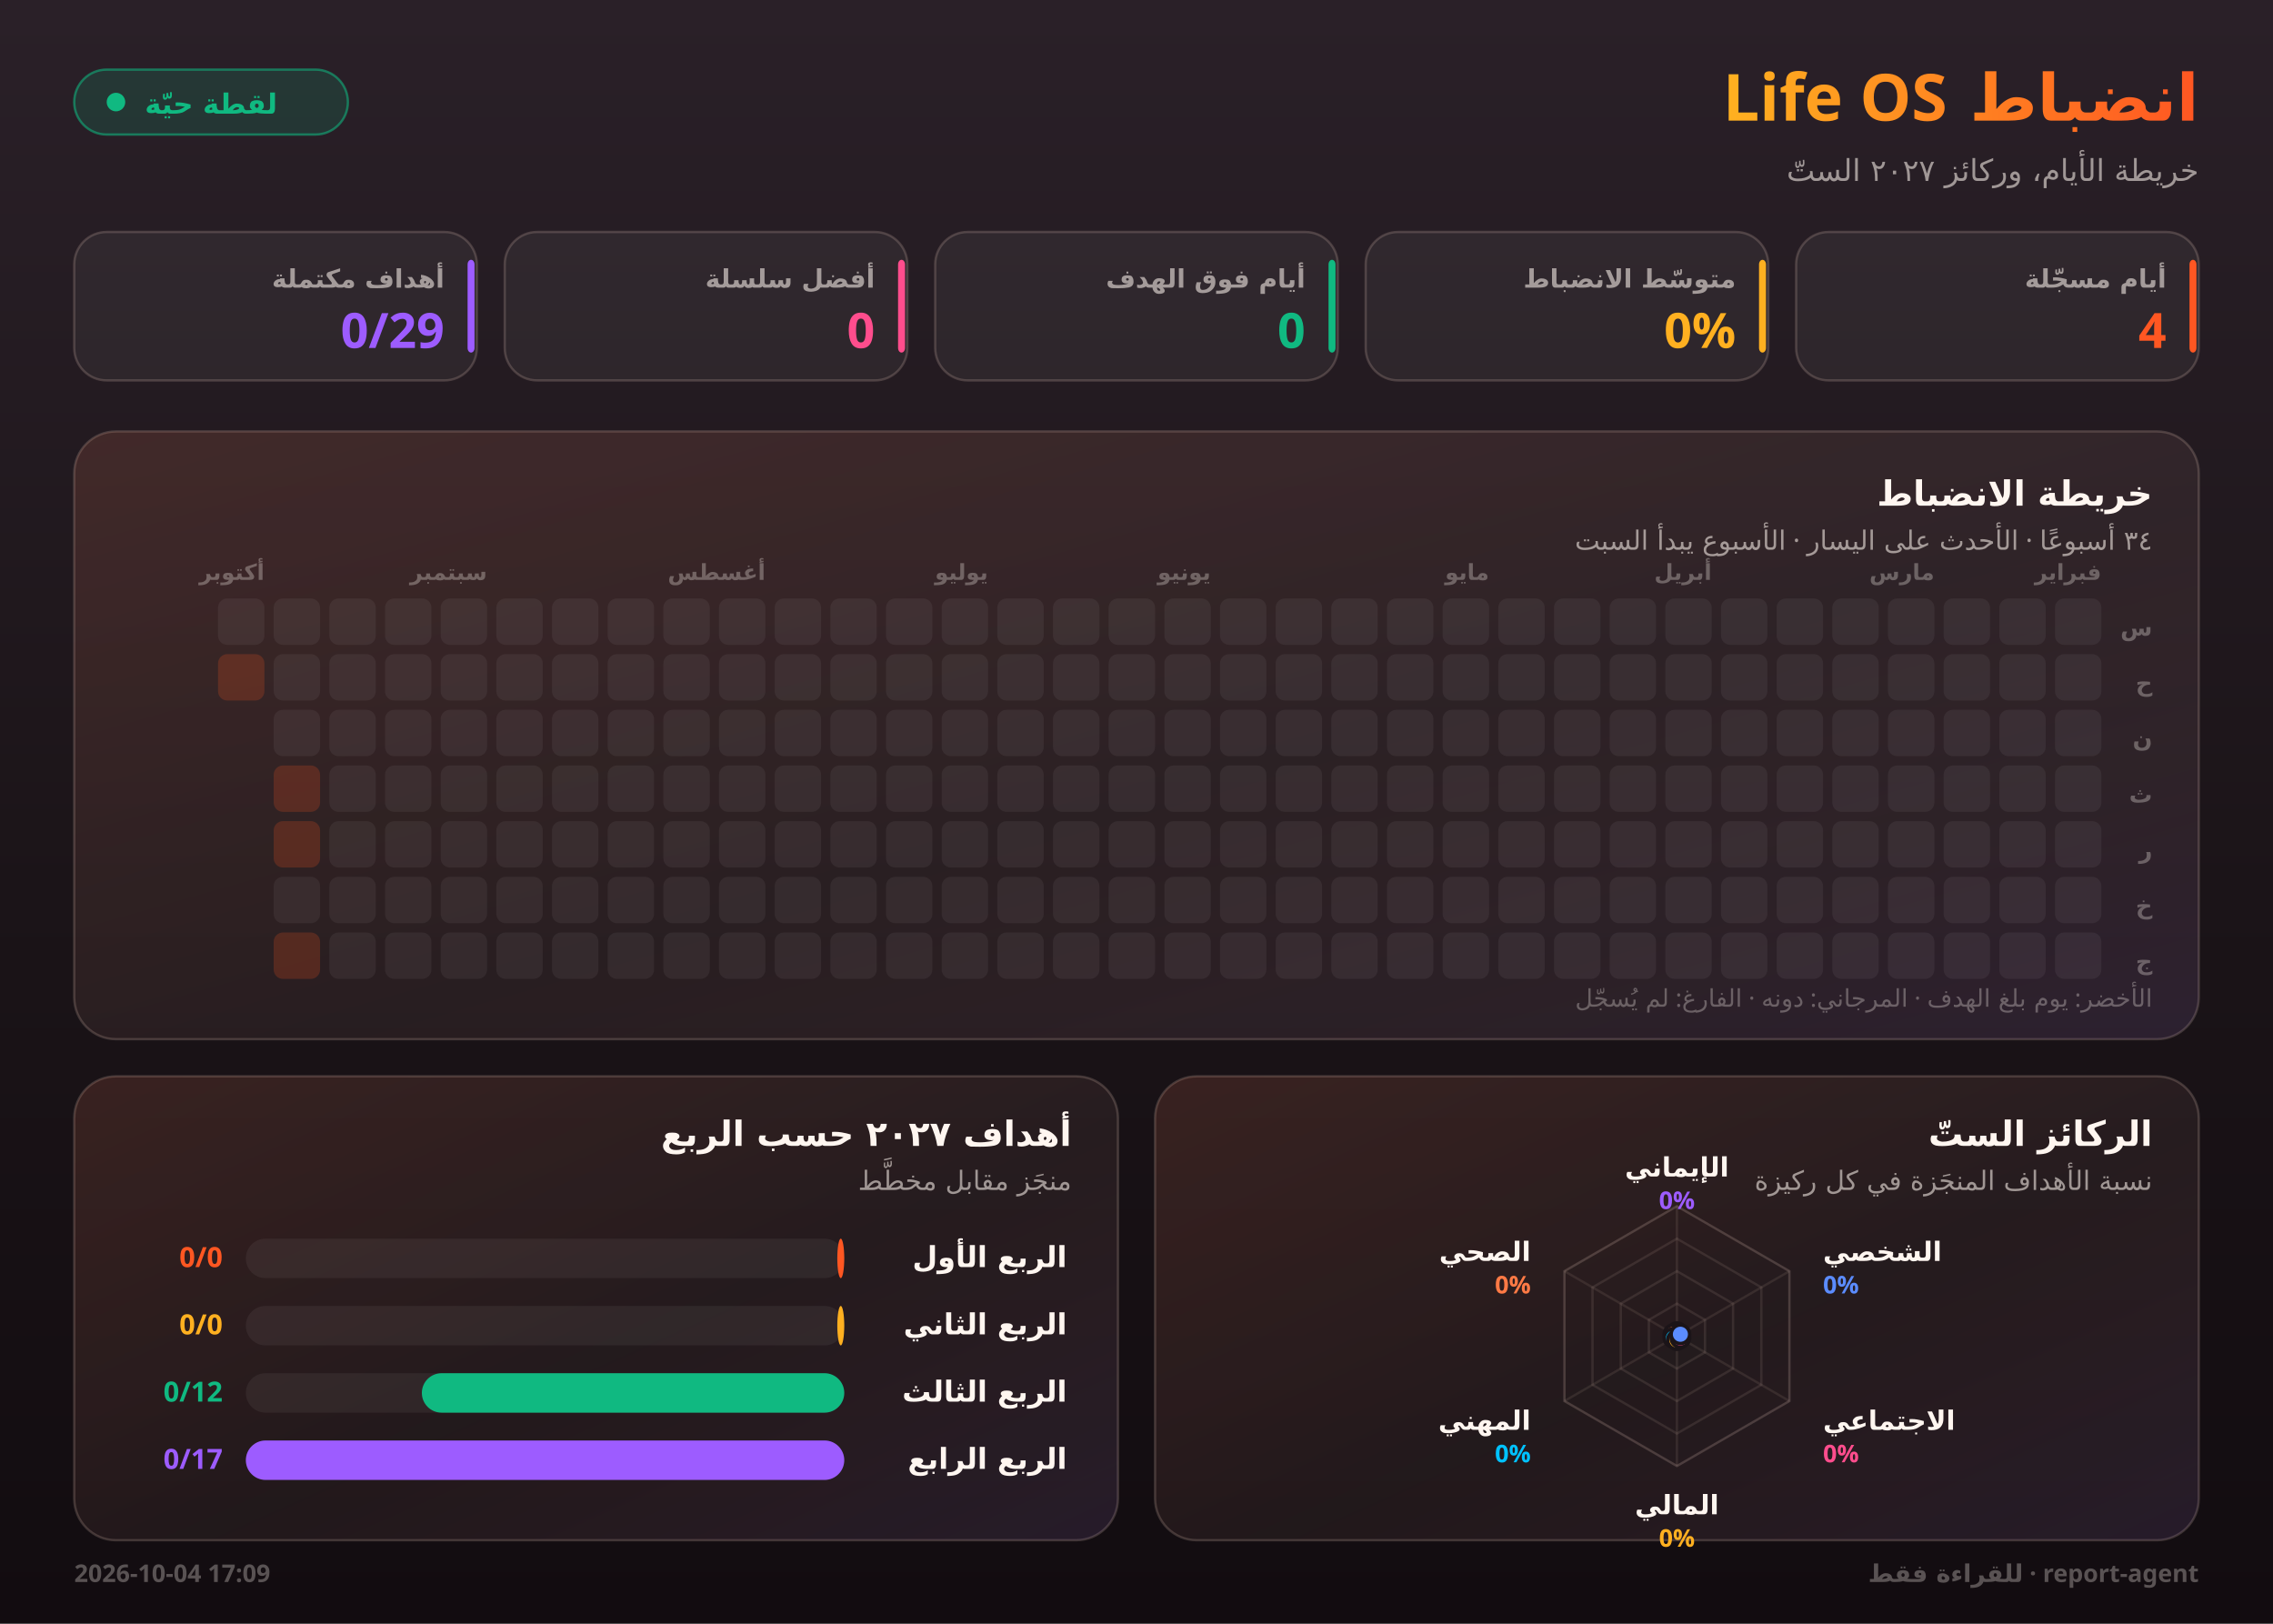
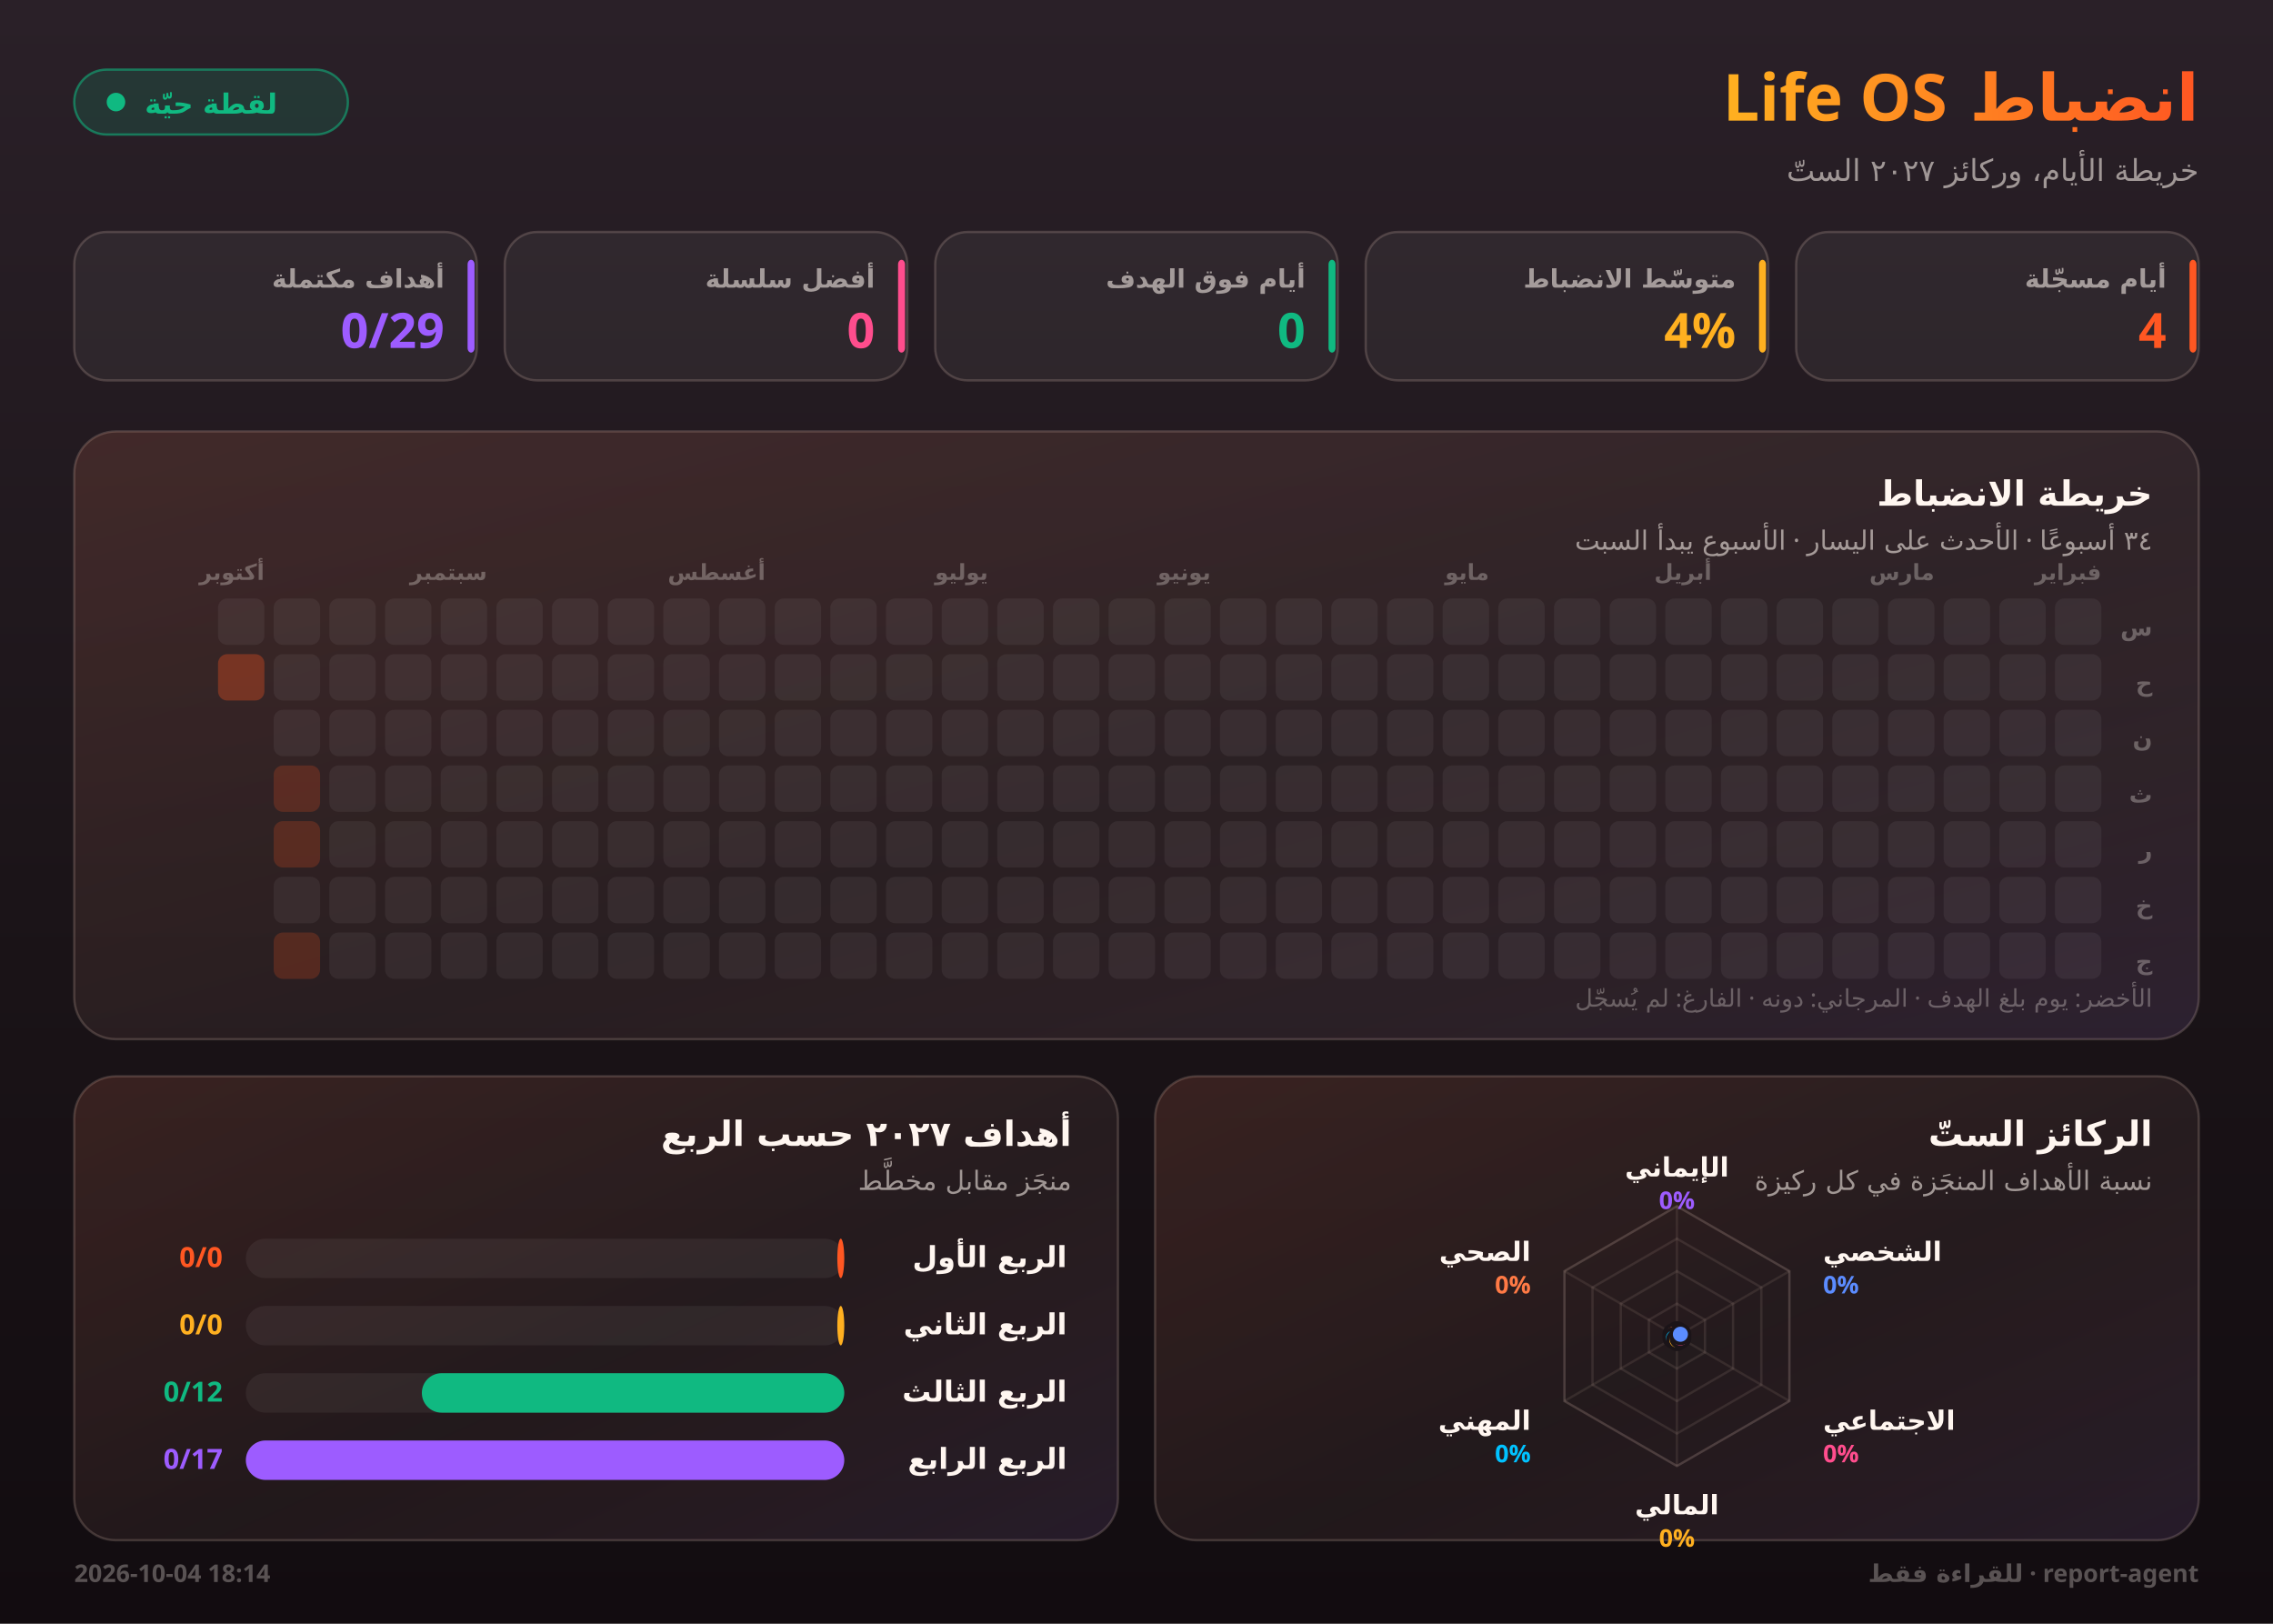
<svg xmlns="http://www.w3.org/2000/svg" width="980" height="700" viewBox="0 0 980 700" font-family="Tajawal, Cairo, 'Segoe UI', system-ui, sans-serif">
  <defs>
    <linearGradient id="sky" x1="0" y1="0" x2="0" y2="1">
      <stop offset="0%" stop-color="#2A2028" />
      <stop offset="55%" stop-color="#1B1418" />
      <stop offset="100%" stop-color="#120C10" />
    </linearGradient>
    <linearGradient id="sheen" x1="0" y1="0" x2="1" y2="1">
      <stop offset="0%" stop-color="#FF5722" stop-opacity="0.10" />
      <stop offset="55%" stop-color="#FF5722" stop-opacity="0.02" />
      <stop offset="100%" stop-color="#9D5CFF" stop-opacity="0.07" />
    </linearGradient>
    <linearGradient id="title" x1="1" y1="0" x2="0" y2="0">
      <stop offset="0%" stop-color="#FF5722" />
      <stop offset="100%" stop-color="#FFB020" />
    </linearGradient>
  </defs>
  <rect width="980" height="700" fill="url(#sky)" />
  <text x="948" y="52" fill="url(#title)" font-size="28" font-weight="800" text-anchor="start" style="direction:rtl;unicode-bidi:isolate">انضباط Life OS</text>
  <text x="948" y="78" fill="rgba(255,246,240,0.56)" font-size="13" font-weight="500" text-anchor="start" style="direction:rtl;unicode-bidi:isolate">خريطة الأيام، وركائز ٢٠٢٧ الستّ</text>
  <rect x="32" y="30" width="118" height="28" rx="14" fill="#10B981" fill-opacity="0.16" stroke="#10B981" stroke-opacity="0.55" />
  <circle cx="50" cy="44" r="4" fill="#10B981" />
  <text x="91" y="49" fill="#10B981" font-size="12" font-weight="700" text-anchor="middle" style="direction:rtl;unicode-bidi:isolate">لقطة حيّة</text>
  <rect x="774.4" y="100" width="173.6" height="64" rx="14" fill="rgba(255,255,255,0.05)" stroke="rgba(255,225,210,0.18)" />
  <rect x="944" y="112" width="3" height="40" rx="2" fill="#FF5722" />
  <text x="934" y="124" fill="rgba(255,246,240,0.56)" font-size="11" font-weight="600" text-anchor="start" style="direction:rtl;unicode-bidi:isolate">أيام مسجّلة</text>
  <text x="934" y="150" fill="#FF5722" font-size="21" font-weight="800" text-anchor="end" style="direction:ltr;unicode-bidi:isolate">4</text>
  <rect x="588.8" y="100" width="173.6" height="64" rx="14" fill="rgba(255,255,255,0.05)" stroke="rgba(255,225,210,0.18)" />
  <rect x="758.4" y="112" width="3" height="40" rx="2" fill="#FFB020" />
  <text x="748.4" y="124" fill="rgba(255,246,240,0.56)" font-size="11" font-weight="600" text-anchor="start" style="direction:rtl;unicode-bidi:isolate">متوسّط الانضباط</text>
-   <text x="748.4" y="150" fill="#FFB020" font-size="21" font-weight="800" text-anchor="end" style="direction:ltr;unicode-bidi:isolate">0%</text>
+   <text x="748.4" y="150" fill="#FFB020" font-size="21" font-weight="800" text-anchor="end" style="direction:ltr;unicode-bidi:isolate">4%</text>
  <rect x="403.2" y="100" width="173.6" height="64" rx="14" fill="rgba(255,255,255,0.05)" stroke="rgba(255,225,210,0.18)" />
  <rect x="572.8" y="112" width="3" height="40" rx="2" fill="#10B981" />
  <text x="562.8" y="124" fill="rgba(255,246,240,0.56)" font-size="11" font-weight="600" text-anchor="start" style="direction:rtl;unicode-bidi:isolate">أيام فوق الهدف</text>
  <text x="562.8" y="150" fill="#10B981" font-size="21" font-weight="800" text-anchor="end" style="direction:ltr;unicode-bidi:isolate">0</text>
  <rect x="217.6" y="100" width="173.6" height="64" rx="14" fill="rgba(255,255,255,0.05)" stroke="rgba(255,225,210,0.18)" />
  <rect x="387.2" y="112" width="3" height="40" rx="2" fill="#FF4D8D" />
  <text x="377.2" y="124" fill="rgba(255,246,240,0.56)" font-size="11" font-weight="600" text-anchor="start" style="direction:rtl;unicode-bidi:isolate">أفضل سلسلة</text>
  <text x="377.2" y="150" fill="#FF4D8D" font-size="21" font-weight="800" text-anchor="end" style="direction:ltr;unicode-bidi:isolate">0</text>
  <rect x="32" y="100" width="173.6" height="64" rx="14" fill="rgba(255,255,255,0.05)" stroke="rgba(255,225,210,0.18)" />
  <rect x="201.6" y="112" width="3" height="40" rx="2" fill="#9D5CFF" />
  <text x="191.6" y="124" fill="rgba(255,246,240,0.56)" font-size="11" font-weight="600" text-anchor="start" style="direction:rtl;unicode-bidi:isolate">أهداف مكتملة</text>
  <text x="191.6" y="150" fill="#9D5CFF" font-size="21" font-weight="800" text-anchor="end" style="direction:ltr;unicode-bidi:isolate">0/29</text>
  <g>
    <rect x="32" y="186" width="916" height="262" rx="18" fill="rgba(255,255,255,0.045)" stroke="rgba(255,225,210,0.18)" />
    <rect x="32" y="186" width="916" height="262" rx="18" fill="url(#sheen)" />
  </g>
  <text x="928" y="218" fill="#FFF6F0" font-size="15" font-weight="700" text-anchor="start" style="direction:rtl;unicode-bidi:isolate">خريطة الانضباط</text>
  <text x="928" y="237" fill="rgba(255,246,240,0.56)" font-size="11.5" font-weight="500" text-anchor="start" style="direction:rtl;unicode-bidi:isolate">٣٤ أسبوعًا · الأحدث على اليسار · الأسبوع يبدأ السبت</text>
  <text x="928" y="274" fill="rgba(255,246,240,0.30)" font-size="10" font-weight="600" text-anchor="start" style="direction:rtl;unicode-bidi:isolate">س</text>
  <text x="928" y="298" fill="rgba(255,246,240,0.30)" font-size="10" font-weight="600" text-anchor="start" style="direction:rtl;unicode-bidi:isolate">ح</text>
  <text x="928" y="322" fill="rgba(255,246,240,0.30)" font-size="10" font-weight="600" text-anchor="start" style="direction:rtl;unicode-bidi:isolate">ن</text>
  <text x="928" y="346" fill="rgba(255,246,240,0.30)" font-size="10" font-weight="600" text-anchor="start" style="direction:rtl;unicode-bidi:isolate">ث</text>
  <text x="928" y="370" fill="rgba(255,246,240,0.30)" font-size="10" font-weight="600" text-anchor="start" style="direction:rtl;unicode-bidi:isolate">ر</text>
  <text x="928" y="394" fill="rgba(255,246,240,0.30)" font-size="10" font-weight="600" text-anchor="start" style="direction:rtl;unicode-bidi:isolate">خ</text>
  <text x="928" y="418" fill="rgba(255,246,240,0.30)" font-size="10" font-weight="600" text-anchor="start" style="direction:rtl;unicode-bidi:isolate">ج</text>
  <text x="906" y="250" fill="rgba(255,246,240,0.30)" font-size="9.5" font-weight="600" text-anchor="start" style="direction:rtl;unicode-bidi:isolate">فبراير</text>
  <rect x="886" y="258" width="20" height="20" rx="4" fill="rgba(255,255,255,0.055)" fill-opacity="1.00" />
  <rect x="886" y="282" width="20" height="20" rx="4" fill="rgba(255,255,255,0.055)" fill-opacity="1.00" />
  <rect x="886" y="306" width="20" height="20" rx="4" fill="rgba(255,255,255,0.055)" fill-opacity="1.00" />
  <rect x="886" y="330" width="20" height="20" rx="4" fill="rgba(255,255,255,0.055)" fill-opacity="1.00" />
  <rect x="886" y="354" width="20" height="20" rx="4" fill="rgba(255,255,255,0.055)" fill-opacity="1.00" />
  <rect x="886" y="378" width="20" height="20" rx="4" fill="rgba(255,255,255,0.055)" fill-opacity="1.00" />
  <rect x="886" y="402" width="20" height="20" rx="4" fill="rgba(255,255,255,0.055)" fill-opacity="1.00" />
  <rect x="862" y="258" width="20" height="20" rx="4" fill="rgba(255,255,255,0.055)" fill-opacity="1.00" />
  <rect x="862" y="282" width="20" height="20" rx="4" fill="rgba(255,255,255,0.055)" fill-opacity="1.00" />
  <rect x="862" y="306" width="20" height="20" rx="4" fill="rgba(255,255,255,0.055)" fill-opacity="1.00" />
  <rect x="862" y="330" width="20" height="20" rx="4" fill="rgba(255,255,255,0.055)" fill-opacity="1.00" />
  <rect x="862" y="354" width="20" height="20" rx="4" fill="rgba(255,255,255,0.055)" fill-opacity="1.00" />
  <rect x="862" y="378" width="20" height="20" rx="4" fill="rgba(255,255,255,0.055)" fill-opacity="1.00" />
  <rect x="862" y="402" width="20" height="20" rx="4" fill="rgba(255,255,255,0.055)" fill-opacity="1.00" />
  <rect x="838" y="258" width="20" height="20" rx="4" fill="rgba(255,255,255,0.055)" fill-opacity="1.00" />
  <rect x="838" y="282" width="20" height="20" rx="4" fill="rgba(255,255,255,0.055)" fill-opacity="1.00" />
  <rect x="838" y="306" width="20" height="20" rx="4" fill="rgba(255,255,255,0.055)" fill-opacity="1.00" />
  <rect x="838" y="330" width="20" height="20" rx="4" fill="rgba(255,255,255,0.055)" fill-opacity="1.00" />
  <rect x="838" y="354" width="20" height="20" rx="4" fill="rgba(255,255,255,0.055)" fill-opacity="1.00" />
  <rect x="838" y="378" width="20" height="20" rx="4" fill="rgba(255,255,255,0.055)" fill-opacity="1.00" />
  <rect x="838" y="402" width="20" height="20" rx="4" fill="rgba(255,255,255,0.055)" fill-opacity="1.00" />
  <text x="834" y="250" fill="rgba(255,246,240,0.30)" font-size="9.5" font-weight="600" text-anchor="start" style="direction:rtl;unicode-bidi:isolate">مارس</text>
  <rect x="814" y="258" width="20" height="20" rx="4" fill="rgba(255,255,255,0.055)" fill-opacity="1.00" />
  <rect x="814" y="282" width="20" height="20" rx="4" fill="rgba(255,255,255,0.055)" fill-opacity="1.00" />
  <rect x="814" y="306" width="20" height="20" rx="4" fill="rgba(255,255,255,0.055)" fill-opacity="1.00" />
  <rect x="814" y="330" width="20" height="20" rx="4" fill="rgba(255,255,255,0.055)" fill-opacity="1.00" />
  <rect x="814" y="354" width="20" height="20" rx="4" fill="rgba(255,255,255,0.055)" fill-opacity="1.00" />
  <rect x="814" y="378" width="20" height="20" rx="4" fill="rgba(255,255,255,0.055)" fill-opacity="1.00" />
  <rect x="814" y="402" width="20" height="20" rx="4" fill="rgba(255,255,255,0.055)" fill-opacity="1.00" />
  <rect x="790" y="258" width="20" height="20" rx="4" fill="rgba(255,255,255,0.055)" fill-opacity="1.00" />
  <rect x="790" y="282" width="20" height="20" rx="4" fill="rgba(255,255,255,0.055)" fill-opacity="1.00" />
  <rect x="790" y="306" width="20" height="20" rx="4" fill="rgba(255,255,255,0.055)" fill-opacity="1.00" />
  <rect x="790" y="330" width="20" height="20" rx="4" fill="rgba(255,255,255,0.055)" fill-opacity="1.00" />
  <rect x="790" y="354" width="20" height="20" rx="4" fill="rgba(255,255,255,0.055)" fill-opacity="1.00" />
  <rect x="790" y="378" width="20" height="20" rx="4" fill="rgba(255,255,255,0.055)" fill-opacity="1.00" />
  <rect x="790" y="402" width="20" height="20" rx="4" fill="rgba(255,255,255,0.055)" fill-opacity="1.00" />
  <rect x="766" y="258" width="20" height="20" rx="4" fill="rgba(255,255,255,0.055)" fill-opacity="1.00" />
  <rect x="766" y="282" width="20" height="20" rx="4" fill="rgba(255,255,255,0.055)" fill-opacity="1.00" />
  <rect x="766" y="306" width="20" height="20" rx="4" fill="rgba(255,255,255,0.055)" fill-opacity="1.00" />
  <rect x="766" y="330" width="20" height="20" rx="4" fill="rgba(255,255,255,0.055)" fill-opacity="1.00" />
  <rect x="766" y="354" width="20" height="20" rx="4" fill="rgba(255,255,255,0.055)" fill-opacity="1.00" />
  <rect x="766" y="378" width="20" height="20" rx="4" fill="rgba(255,255,255,0.055)" fill-opacity="1.00" />
  <rect x="766" y="402" width="20" height="20" rx="4" fill="rgba(255,255,255,0.055)" fill-opacity="1.00" />
  <rect x="742" y="258" width="20" height="20" rx="4" fill="rgba(255,255,255,0.055)" fill-opacity="1.00" />
  <rect x="742" y="282" width="20" height="20" rx="4" fill="rgba(255,255,255,0.055)" fill-opacity="1.00" />
  <rect x="742" y="306" width="20" height="20" rx="4" fill="rgba(255,255,255,0.055)" fill-opacity="1.00" />
  <rect x="742" y="330" width="20" height="20" rx="4" fill="rgba(255,255,255,0.055)" fill-opacity="1.00" />
  <rect x="742" y="354" width="20" height="20" rx="4" fill="rgba(255,255,255,0.055)" fill-opacity="1.00" />
  <rect x="742" y="378" width="20" height="20" rx="4" fill="rgba(255,255,255,0.055)" fill-opacity="1.00" />
  <rect x="742" y="402" width="20" height="20" rx="4" fill="rgba(255,255,255,0.055)" fill-opacity="1.00" />
  <text x="738" y="250" fill="rgba(255,246,240,0.30)" font-size="9.5" font-weight="600" text-anchor="start" style="direction:rtl;unicode-bidi:isolate">أبريل</text>
  <rect x="718" y="258" width="20" height="20" rx="4" fill="rgba(255,255,255,0.055)" fill-opacity="1.00" />
  <rect x="718" y="282" width="20" height="20" rx="4" fill="rgba(255,255,255,0.055)" fill-opacity="1.00" />
  <rect x="718" y="306" width="20" height="20" rx="4" fill="rgba(255,255,255,0.055)" fill-opacity="1.00" />
  <rect x="718" y="330" width="20" height="20" rx="4" fill="rgba(255,255,255,0.055)" fill-opacity="1.00" />
  <rect x="718" y="354" width="20" height="20" rx="4" fill="rgba(255,255,255,0.055)" fill-opacity="1.00" />
  <rect x="718" y="378" width="20" height="20" rx="4" fill="rgba(255,255,255,0.055)" fill-opacity="1.00" />
  <rect x="718" y="402" width="20" height="20" rx="4" fill="rgba(255,255,255,0.055)" fill-opacity="1.00" />
  <rect x="694" y="258" width="20" height="20" rx="4" fill="rgba(255,255,255,0.055)" fill-opacity="1.00" />
  <rect x="694" y="282" width="20" height="20" rx="4" fill="rgba(255,255,255,0.055)" fill-opacity="1.00" />
  <rect x="694" y="306" width="20" height="20" rx="4" fill="rgba(255,255,255,0.055)" fill-opacity="1.00" />
  <rect x="694" y="330" width="20" height="20" rx="4" fill="rgba(255,255,255,0.055)" fill-opacity="1.00" />
  <rect x="694" y="354" width="20" height="20" rx="4" fill="rgba(255,255,255,0.055)" fill-opacity="1.00" />
  <rect x="694" y="378" width="20" height="20" rx="4" fill="rgba(255,255,255,0.055)" fill-opacity="1.00" />
  <rect x="694" y="402" width="20" height="20" rx="4" fill="rgba(255,255,255,0.055)" fill-opacity="1.00" />
  <rect x="670" y="258" width="20" height="20" rx="4" fill="rgba(255,255,255,0.055)" fill-opacity="1.00" />
  <rect x="670" y="282" width="20" height="20" rx="4" fill="rgba(255,255,255,0.055)" fill-opacity="1.00" />
  <rect x="670" y="306" width="20" height="20" rx="4" fill="rgba(255,255,255,0.055)" fill-opacity="1.00" />
  <rect x="670" y="330" width="20" height="20" rx="4" fill="rgba(255,255,255,0.055)" fill-opacity="1.00" />
  <rect x="670" y="354" width="20" height="20" rx="4" fill="rgba(255,255,255,0.055)" fill-opacity="1.00" />
  <rect x="670" y="378" width="20" height="20" rx="4" fill="rgba(255,255,255,0.055)" fill-opacity="1.00" />
  <rect x="670" y="402" width="20" height="20" rx="4" fill="rgba(255,255,255,0.055)" fill-opacity="1.00" />
  <rect x="646" y="258" width="20" height="20" rx="4" fill="rgba(255,255,255,0.055)" fill-opacity="1.00" />
  <rect x="646" y="282" width="20" height="20" rx="4" fill="rgba(255,255,255,0.055)" fill-opacity="1.00" />
  <rect x="646" y="306" width="20" height="20" rx="4" fill="rgba(255,255,255,0.055)" fill-opacity="1.00" />
  <rect x="646" y="330" width="20" height="20" rx="4" fill="rgba(255,255,255,0.055)" fill-opacity="1.00" />
  <rect x="646" y="354" width="20" height="20" rx="4" fill="rgba(255,255,255,0.055)" fill-opacity="1.00" />
  <rect x="646" y="378" width="20" height="20" rx="4" fill="rgba(255,255,255,0.055)" fill-opacity="1.00" />
  <rect x="646" y="402" width="20" height="20" rx="4" fill="rgba(255,255,255,0.055)" fill-opacity="1.00" />
  <text x="642" y="250" fill="rgba(255,246,240,0.30)" font-size="9.5" font-weight="600" text-anchor="start" style="direction:rtl;unicode-bidi:isolate">مايو</text>
  <rect x="622" y="258" width="20" height="20" rx="4" fill="rgba(255,255,255,0.055)" fill-opacity="1.00" />
  <rect x="622" y="282" width="20" height="20" rx="4" fill="rgba(255,255,255,0.055)" fill-opacity="1.00" />
  <rect x="622" y="306" width="20" height="20" rx="4" fill="rgba(255,255,255,0.055)" fill-opacity="1.00" />
  <rect x="622" y="330" width="20" height="20" rx="4" fill="rgba(255,255,255,0.055)" fill-opacity="1.00" />
  <rect x="622" y="354" width="20" height="20" rx="4" fill="rgba(255,255,255,0.055)" fill-opacity="1.00" />
  <rect x="622" y="378" width="20" height="20" rx="4" fill="rgba(255,255,255,0.055)" fill-opacity="1.00" />
  <rect x="622" y="402" width="20" height="20" rx="4" fill="rgba(255,255,255,0.055)" fill-opacity="1.00" />
  <rect x="598" y="258" width="20" height="20" rx="4" fill="rgba(255,255,255,0.055)" fill-opacity="1.00" />
  <rect x="598" y="282" width="20" height="20" rx="4" fill="rgba(255,255,255,0.055)" fill-opacity="1.00" />
  <rect x="598" y="306" width="20" height="20" rx="4" fill="rgba(255,255,255,0.055)" fill-opacity="1.00" />
  <rect x="598" y="330" width="20" height="20" rx="4" fill="rgba(255,255,255,0.055)" fill-opacity="1.00" />
  <rect x="598" y="354" width="20" height="20" rx="4" fill="rgba(255,255,255,0.055)" fill-opacity="1.00" />
  <rect x="598" y="378" width="20" height="20" rx="4" fill="rgba(255,255,255,0.055)" fill-opacity="1.00" />
  <rect x="598" y="402" width="20" height="20" rx="4" fill="rgba(255,255,255,0.055)" fill-opacity="1.00" />
  <rect x="574" y="258" width="20" height="20" rx="4" fill="rgba(255,255,255,0.055)" fill-opacity="1.00" />
  <rect x="574" y="282" width="20" height="20" rx="4" fill="rgba(255,255,255,0.055)" fill-opacity="1.00" />
  <rect x="574" y="306" width="20" height="20" rx="4" fill="rgba(255,255,255,0.055)" fill-opacity="1.00" />
  <rect x="574" y="330" width="20" height="20" rx="4" fill="rgba(255,255,255,0.055)" fill-opacity="1.00" />
  <rect x="574" y="354" width="20" height="20" rx="4" fill="rgba(255,255,255,0.055)" fill-opacity="1.00" />
  <rect x="574" y="378" width="20" height="20" rx="4" fill="rgba(255,255,255,0.055)" fill-opacity="1.00" />
  <rect x="574" y="402" width="20" height="20" rx="4" fill="rgba(255,255,255,0.055)" fill-opacity="1.00" />
  <rect x="550" y="258" width="20" height="20" rx="4" fill="rgba(255,255,255,0.055)" fill-opacity="1.00" />
  <rect x="550" y="282" width="20" height="20" rx="4" fill="rgba(255,255,255,0.055)" fill-opacity="1.00" />
  <rect x="550" y="306" width="20" height="20" rx="4" fill="rgba(255,255,255,0.055)" fill-opacity="1.00" />
  <rect x="550" y="330" width="20" height="20" rx="4" fill="rgba(255,255,255,0.055)" fill-opacity="1.00" />
  <rect x="550" y="354" width="20" height="20" rx="4" fill="rgba(255,255,255,0.055)" fill-opacity="1.00" />
  <rect x="550" y="378" width="20" height="20" rx="4" fill="rgba(255,255,255,0.055)" fill-opacity="1.00" />
  <rect x="550" y="402" width="20" height="20" rx="4" fill="rgba(255,255,255,0.055)" fill-opacity="1.00" />
  <rect x="526" y="258" width="20" height="20" rx="4" fill="rgba(255,255,255,0.055)" fill-opacity="1.00" />
  <rect x="526" y="282" width="20" height="20" rx="4" fill="rgba(255,255,255,0.055)" fill-opacity="1.00" />
  <rect x="526" y="306" width="20" height="20" rx="4" fill="rgba(255,255,255,0.055)" fill-opacity="1.00" />
  <rect x="526" y="330" width="20" height="20" rx="4" fill="rgba(255,255,255,0.055)" fill-opacity="1.00" />
  <rect x="526" y="354" width="20" height="20" rx="4" fill="rgba(255,255,255,0.055)" fill-opacity="1.00" />
  <rect x="526" y="378" width="20" height="20" rx="4" fill="rgba(255,255,255,0.055)" fill-opacity="1.00" />
  <rect x="526" y="402" width="20" height="20" rx="4" fill="rgba(255,255,255,0.055)" fill-opacity="1.00" />
  <text x="522" y="250" fill="rgba(255,246,240,0.30)" font-size="9.5" font-weight="600" text-anchor="start" style="direction:rtl;unicode-bidi:isolate">يونيو</text>
  <rect x="502" y="258" width="20" height="20" rx="4" fill="rgba(255,255,255,0.055)" fill-opacity="1.00" />
  <rect x="502" y="282" width="20" height="20" rx="4" fill="rgba(255,255,255,0.055)" fill-opacity="1.00" />
  <rect x="502" y="306" width="20" height="20" rx="4" fill="rgba(255,255,255,0.055)" fill-opacity="1.00" />
  <rect x="502" y="330" width="20" height="20" rx="4" fill="rgba(255,255,255,0.055)" fill-opacity="1.00" />
  <rect x="502" y="354" width="20" height="20" rx="4" fill="rgba(255,255,255,0.055)" fill-opacity="1.00" />
  <rect x="502" y="378" width="20" height="20" rx="4" fill="rgba(255,255,255,0.055)" fill-opacity="1.00" />
  <rect x="502" y="402" width="20" height="20" rx="4" fill="rgba(255,255,255,0.055)" fill-opacity="1.00" />
  <rect x="478" y="258" width="20" height="20" rx="4" fill="rgba(255,255,255,0.055)" fill-opacity="1.00" />
  <rect x="478" y="282" width="20" height="20" rx="4" fill="rgba(255,255,255,0.055)" fill-opacity="1.00" />
  <rect x="478" y="306" width="20" height="20" rx="4" fill="rgba(255,255,255,0.055)" fill-opacity="1.00" />
  <rect x="478" y="330" width="20" height="20" rx="4" fill="rgba(255,255,255,0.055)" fill-opacity="1.00" />
  <rect x="478" y="354" width="20" height="20" rx="4" fill="rgba(255,255,255,0.055)" fill-opacity="1.00" />
  <rect x="478" y="378" width="20" height="20" rx="4" fill="rgba(255,255,255,0.055)" fill-opacity="1.00" />
  <rect x="478" y="402" width="20" height="20" rx="4" fill="rgba(255,255,255,0.055)" fill-opacity="1.00" />
  <rect x="454" y="258" width="20" height="20" rx="4" fill="rgba(255,255,255,0.055)" fill-opacity="1.00" />
  <rect x="454" y="282" width="20" height="20" rx="4" fill="rgba(255,255,255,0.055)" fill-opacity="1.00" />
  <rect x="454" y="306" width="20" height="20" rx="4" fill="rgba(255,255,255,0.055)" fill-opacity="1.00" />
  <rect x="454" y="330" width="20" height="20" rx="4" fill="rgba(255,255,255,0.055)" fill-opacity="1.00" />
  <rect x="454" y="354" width="20" height="20" rx="4" fill="rgba(255,255,255,0.055)" fill-opacity="1.00" />
  <rect x="454" y="378" width="20" height="20" rx="4" fill="rgba(255,255,255,0.055)" fill-opacity="1.00" />
  <rect x="454" y="402" width="20" height="20" rx="4" fill="rgba(255,255,255,0.055)" fill-opacity="1.00" />
  <rect x="430" y="258" width="20" height="20" rx="4" fill="rgba(255,255,255,0.055)" fill-opacity="1.00" />
  <rect x="430" y="282" width="20" height="20" rx="4" fill="rgba(255,255,255,0.055)" fill-opacity="1.00" />
  <rect x="430" y="306" width="20" height="20" rx="4" fill="rgba(255,255,255,0.055)" fill-opacity="1.00" />
  <rect x="430" y="330" width="20" height="20" rx="4" fill="rgba(255,255,255,0.055)" fill-opacity="1.00" />
  <rect x="430" y="354" width="20" height="20" rx="4" fill="rgba(255,255,255,0.055)" fill-opacity="1.00" />
  <rect x="430" y="378" width="20" height="20" rx="4" fill="rgba(255,255,255,0.055)" fill-opacity="1.00" />
  <rect x="430" y="402" width="20" height="20" rx="4" fill="rgba(255,255,255,0.055)" fill-opacity="1.00" />
  <text x="426" y="250" fill="rgba(255,246,240,0.30)" font-size="9.5" font-weight="600" text-anchor="start" style="direction:rtl;unicode-bidi:isolate">يوليو</text>
  <rect x="406" y="258" width="20" height="20" rx="4" fill="rgba(255,255,255,0.055)" fill-opacity="1.00" />
  <rect x="406" y="282" width="20" height="20" rx="4" fill="rgba(255,255,255,0.055)" fill-opacity="1.00" />
  <rect x="406" y="306" width="20" height="20" rx="4" fill="rgba(255,255,255,0.055)" fill-opacity="1.00" />
  <rect x="406" y="330" width="20" height="20" rx="4" fill="rgba(255,255,255,0.055)" fill-opacity="1.00" />
  <rect x="406" y="354" width="20" height="20" rx="4" fill="rgba(255,255,255,0.055)" fill-opacity="1.00" />
  <rect x="406" y="378" width="20" height="20" rx="4" fill="rgba(255,255,255,0.055)" fill-opacity="1.00" />
  <rect x="406" y="402" width="20" height="20" rx="4" fill="rgba(255,255,255,0.055)" fill-opacity="1.00" />
  <rect x="382" y="258" width="20" height="20" rx="4" fill="rgba(255,255,255,0.055)" fill-opacity="1.00" />
  <rect x="382" y="282" width="20" height="20" rx="4" fill="rgba(255,255,255,0.055)" fill-opacity="1.00" />
  <rect x="382" y="306" width="20" height="20" rx="4" fill="rgba(255,255,255,0.055)" fill-opacity="1.00" />
  <rect x="382" y="330" width="20" height="20" rx="4" fill="rgba(255,255,255,0.055)" fill-opacity="1.00" />
  <rect x="382" y="354" width="20" height="20" rx="4" fill="rgba(255,255,255,0.055)" fill-opacity="1.00" />
  <rect x="382" y="378" width="20" height="20" rx="4" fill="rgba(255,255,255,0.055)" fill-opacity="1.00" />
  <rect x="382" y="402" width="20" height="20" rx="4" fill="rgba(255,255,255,0.055)" fill-opacity="1.00" />
  <rect x="358" y="258" width="20" height="20" rx="4" fill="rgba(255,255,255,0.055)" fill-opacity="1.00" />
  <rect x="358" y="282" width="20" height="20" rx="4" fill="rgba(255,255,255,0.055)" fill-opacity="1.00" />
  <rect x="358" y="306" width="20" height="20" rx="4" fill="rgba(255,255,255,0.055)" fill-opacity="1.00" />
  <rect x="358" y="330" width="20" height="20" rx="4" fill="rgba(255,255,255,0.055)" fill-opacity="1.00" />
  <rect x="358" y="354" width="20" height="20" rx="4" fill="rgba(255,255,255,0.055)" fill-opacity="1.00" />
  <rect x="358" y="378" width="20" height="20" rx="4" fill="rgba(255,255,255,0.055)" fill-opacity="1.00" />
  <rect x="358" y="402" width="20" height="20" rx="4" fill="rgba(255,255,255,0.055)" fill-opacity="1.00" />
  <rect x="334" y="258" width="20" height="20" rx="4" fill="rgba(255,255,255,0.055)" fill-opacity="1.00" />
  <rect x="334" y="282" width="20" height="20" rx="4" fill="rgba(255,255,255,0.055)" fill-opacity="1.00" />
  <rect x="334" y="306" width="20" height="20" rx="4" fill="rgba(255,255,255,0.055)" fill-opacity="1.00" />
  <rect x="334" y="330" width="20" height="20" rx="4" fill="rgba(255,255,255,0.055)" fill-opacity="1.00" />
  <rect x="334" y="354" width="20" height="20" rx="4" fill="rgba(255,255,255,0.055)" fill-opacity="1.00" />
  <rect x="334" y="378" width="20" height="20" rx="4" fill="rgba(255,255,255,0.055)" fill-opacity="1.00" />
  <rect x="334" y="402" width="20" height="20" rx="4" fill="rgba(255,255,255,0.055)" fill-opacity="1.00" />
  <text x="330" y="250" fill="rgba(255,246,240,0.30)" font-size="9.5" font-weight="600" text-anchor="start" style="direction:rtl;unicode-bidi:isolate">أغسطس</text>
  <rect x="310" y="258" width="20" height="20" rx="4" fill="rgba(255,255,255,0.055)" fill-opacity="1.00" />
  <rect x="310" y="282" width="20" height="20" rx="4" fill="rgba(255,255,255,0.055)" fill-opacity="1.00" />
  <rect x="310" y="306" width="20" height="20" rx="4" fill="rgba(255,255,255,0.055)" fill-opacity="1.00" />
  <rect x="310" y="330" width="20" height="20" rx="4" fill="rgba(255,255,255,0.055)" fill-opacity="1.00" />
  <rect x="310" y="354" width="20" height="20" rx="4" fill="rgba(255,255,255,0.055)" fill-opacity="1.00" />
  <rect x="310" y="378" width="20" height="20" rx="4" fill="rgba(255,255,255,0.055)" fill-opacity="1.00" />
  <rect x="310" y="402" width="20" height="20" rx="4" fill="rgba(255,255,255,0.055)" fill-opacity="1.00" />
  <rect x="286" y="258" width="20" height="20" rx="4" fill="rgba(255,255,255,0.055)" fill-opacity="1.00" />
  <rect x="286" y="282" width="20" height="20" rx="4" fill="rgba(255,255,255,0.055)" fill-opacity="1.00" />
  <rect x="286" y="306" width="20" height="20" rx="4" fill="rgba(255,255,255,0.055)" fill-opacity="1.00" />
  <rect x="286" y="330" width="20" height="20" rx="4" fill="rgba(255,255,255,0.055)" fill-opacity="1.00" />
  <rect x="286" y="354" width="20" height="20" rx="4" fill="rgba(255,255,255,0.055)" fill-opacity="1.00" />
  <rect x="286" y="378" width="20" height="20" rx="4" fill="rgba(255,255,255,0.055)" fill-opacity="1.00" />
  <rect x="286" y="402" width="20" height="20" rx="4" fill="rgba(255,255,255,0.055)" fill-opacity="1.00" />
  <rect x="262" y="258" width="20" height="20" rx="4" fill="rgba(255,255,255,0.055)" fill-opacity="1.00" />
  <rect x="262" y="282" width="20" height="20" rx="4" fill="rgba(255,255,255,0.055)" fill-opacity="1.00" />
  <rect x="262" y="306" width="20" height="20" rx="4" fill="rgba(255,255,255,0.055)" fill-opacity="1.00" />
  <rect x="262" y="330" width="20" height="20" rx="4" fill="rgba(255,255,255,0.055)" fill-opacity="1.00" />
  <rect x="262" y="354" width="20" height="20" rx="4" fill="rgba(255,255,255,0.055)" fill-opacity="1.00" />
  <rect x="262" y="378" width="20" height="20" rx="4" fill="rgba(255,255,255,0.055)" fill-opacity="1.00" />
  <rect x="262" y="402" width="20" height="20" rx="4" fill="rgba(255,255,255,0.055)" fill-opacity="1.00" />
  <rect x="238" y="258" width="20" height="20" rx="4" fill="rgba(255,255,255,0.055)" fill-opacity="1.00" />
  <rect x="238" y="282" width="20" height="20" rx="4" fill="rgba(255,255,255,0.055)" fill-opacity="1.00" />
  <rect x="238" y="306" width="20" height="20" rx="4" fill="rgba(255,255,255,0.055)" fill-opacity="1.00" />
  <rect x="238" y="330" width="20" height="20" rx="4" fill="rgba(255,255,255,0.055)" fill-opacity="1.00" />
  <rect x="238" y="354" width="20" height="20" rx="4" fill="rgba(255,255,255,0.055)" fill-opacity="1.00" />
  <rect x="238" y="378" width="20" height="20" rx="4" fill="rgba(255,255,255,0.055)" fill-opacity="1.00" />
  <rect x="238" y="402" width="20" height="20" rx="4" fill="rgba(255,255,255,0.055)" fill-opacity="1.00" />
  <rect x="214" y="258" width="20" height="20" rx="4" fill="rgba(255,255,255,0.055)" fill-opacity="1.00" />
  <rect x="214" y="282" width="20" height="20" rx="4" fill="rgba(255,255,255,0.055)" fill-opacity="1.00" />
  <rect x="214" y="306" width="20" height="20" rx="4" fill="rgba(255,255,255,0.055)" fill-opacity="1.00" />
  <rect x="214" y="330" width="20" height="20" rx="4" fill="rgba(255,255,255,0.055)" fill-opacity="1.00" />
  <rect x="214" y="354" width="20" height="20" rx="4" fill="rgba(255,255,255,0.055)" fill-opacity="1.00" />
  <rect x="214" y="378" width="20" height="20" rx="4" fill="rgba(255,255,255,0.055)" fill-opacity="1.00" />
  <rect x="214" y="402" width="20" height="20" rx="4" fill="rgba(255,255,255,0.055)" fill-opacity="1.00" />
  <text x="210" y="250" fill="rgba(255,246,240,0.30)" font-size="9.5" font-weight="600" text-anchor="start" style="direction:rtl;unicode-bidi:isolate">سبتمبر</text>
  <rect x="190" y="258" width="20" height="20" rx="4" fill="rgba(255,255,255,0.055)" fill-opacity="1.00" />
  <rect x="190" y="282" width="20" height="20" rx="4" fill="rgba(255,255,255,0.055)" fill-opacity="1.00" />
  <rect x="190" y="306" width="20" height="20" rx="4" fill="rgba(255,255,255,0.055)" fill-opacity="1.00" />
  <rect x="190" y="330" width="20" height="20" rx="4" fill="rgba(255,255,255,0.055)" fill-opacity="1.00" />
  <rect x="190" y="354" width="20" height="20" rx="4" fill="rgba(255,255,255,0.055)" fill-opacity="1.00" />
  <rect x="190" y="378" width="20" height="20" rx="4" fill="rgba(255,255,255,0.055)" fill-opacity="1.00" />
  <rect x="190" y="402" width="20" height="20" rx="4" fill="rgba(255,255,255,0.055)" fill-opacity="1.00" />
  <rect x="166" y="258" width="20" height="20" rx="4" fill="rgba(255,255,255,0.055)" fill-opacity="1.00" />
  <rect x="166" y="282" width="20" height="20" rx="4" fill="rgba(255,255,255,0.055)" fill-opacity="1.00" />
  <rect x="166" y="306" width="20" height="20" rx="4" fill="rgba(255,255,255,0.055)" fill-opacity="1.00" />
  <rect x="166" y="330" width="20" height="20" rx="4" fill="rgba(255,255,255,0.055)" fill-opacity="1.00" />
  <rect x="166" y="354" width="20" height="20" rx="4" fill="rgba(255,255,255,0.055)" fill-opacity="1.00" />
  <rect x="166" y="378" width="20" height="20" rx="4" fill="rgba(255,255,255,0.055)" fill-opacity="1.00" />
  <rect x="166" y="402" width="20" height="20" rx="4" fill="rgba(255,255,255,0.055)" fill-opacity="1.00" />
  <rect x="142" y="258" width="20" height="20" rx="4" fill="rgba(255,255,255,0.055)" fill-opacity="1.00" />
  <rect x="142" y="282" width="20" height="20" rx="4" fill="rgba(255,255,255,0.055)" fill-opacity="1.00" />
  <rect x="142" y="306" width="20" height="20" rx="4" fill="rgba(255,255,255,0.055)" fill-opacity="1.00" />
  <rect x="142" y="330" width="20" height="20" rx="4" fill="rgba(255,255,255,0.055)" fill-opacity="1.00" />
  <rect x="142" y="354" width="20" height="20" rx="4" fill="rgba(255,255,255,0.055)" fill-opacity="1.00" />
  <rect x="142" y="378" width="20" height="20" rx="4" fill="rgba(255,255,255,0.055)" fill-opacity="1.00" />
  <rect x="142" y="402" width="20" height="20" rx="4" fill="rgba(255,255,255,0.055)" fill-opacity="1.00" />
  <rect x="118" y="258" width="20" height="20" rx="4" fill="rgba(255,255,255,0.055)" fill-opacity="1.00" />
  <rect x="118" y="282" width="20" height="20" rx="4" fill="rgba(255,255,255,0.055)" fill-opacity="1.00" />
  <rect x="118" y="306" width="20" height="20" rx="4" fill="rgba(255,255,255,0.055)" fill-opacity="1.00" />
  <rect x="118" y="330" width="20" height="20" rx="4" fill="#FF5722" fill-opacity="0.20" />
  <rect x="118" y="354" width="20" height="20" rx="4" fill="#FF5722" fill-opacity="0.20" />
  <rect x="118" y="378" width="20" height="20" rx="4" fill="rgba(255,255,255,0.055)" fill-opacity="1.00" />
  <rect x="118" y="402" width="20" height="20" rx="4" fill="#FF5722" fill-opacity="0.20" />
  <text x="114" y="250" fill="rgba(255,246,240,0.30)" font-size="9.5" font-weight="600" text-anchor="start" style="direction:rtl;unicode-bidi:isolate">أكتوبر</text>
  <rect x="94" y="258" width="20" height="20" rx="4" fill="rgba(255,255,255,0.055)" fill-opacity="1.00" />
-   <rect x="94" y="282" width="20" height="20" rx="4" fill="#FF5722" fill-opacity="0.20" />
+   <rect x="94" y="282" width="20" height="20" rx="4" fill="#FF5722" fill-opacity="0.32" />
  <text x="928" y="434" fill="rgba(255,246,240,0.30)" font-size="10.5" font-weight="500" text-anchor="start" style="direction:rtl;unicode-bidi:isolate">الأخضر: يوم بلغ الهدف · المرجاني: دونه · الفارغ: لم يُسجّل</text>
  <g>
    <rect x="32" y="464" width="450" height="200" rx="18" fill="rgba(255,255,255,0.045)" stroke="rgba(255,225,210,0.18)" />
    <rect x="32" y="464" width="450" height="200" rx="18" fill="url(#sheen)" />
  </g>
  <text x="462" y="494" fill="#FFF6F0" font-size="15" font-weight="700" text-anchor="start" style="direction:rtl;unicode-bidi:isolate">أهداف ٢٠٢٧ حسب الربع</text>
  <text x="462" y="513" fill="rgba(255,246,240,0.56)" font-size="11.5" font-weight="500" text-anchor="start" style="direction:rtl;unicode-bidi:isolate">منجَز مقابل مخطَّط</text>
  <text x="460" y="546.24" fill="#FFF6F0" font-size="12.5" font-weight="600" text-anchor="start" style="direction:rtl;unicode-bidi:isolate">الربع الأول</text>
  <rect x="106" y="534" width="258" height="17" rx="8.5" fill="rgba(255,255,255,0.055)" />
  <rect x="361" y="534" width="3" height="17" rx="8.5" fill="#FF5722" />
  <text x="96" y="546.24" fill="#FF5722" font-size="12" font-weight="700" text-anchor="end" style="direction:ltr;unicode-bidi:isolate">0/0</text>
  <text x="460" y="575.24" fill="#FFF6F0" font-size="12.5" font-weight="600" text-anchor="start" style="direction:rtl;unicode-bidi:isolate">الربع الثاني</text>
  <rect x="106" y="563" width="258" height="17" rx="8.5" fill="rgba(255,255,255,0.055)" />
  <rect x="361" y="563" width="3" height="17" rx="8.5" fill="#FFB020" />
  <text x="96" y="575.24" fill="#FFB020" font-size="12" font-weight="700" text-anchor="end" style="direction:ltr;unicode-bidi:isolate">0/0</text>
  <text x="460" y="604.24" fill="#FFF6F0" font-size="12.5" font-weight="600" text-anchor="start" style="direction:rtl;unicode-bidi:isolate">الربع الثالث</text>
  <rect x="106" y="592" width="258" height="17" rx="8.5" fill="rgba(255,255,255,0.055)" />
  <rect x="181.882" y="592" width="182.118" height="17" rx="8.5" fill="#10B981" />
  <text x="96" y="604.24" fill="#10B981" font-size="12" font-weight="700" text-anchor="end" style="direction:ltr;unicode-bidi:isolate">0/12</text>
  <text x="460" y="633.24" fill="#FFF6F0" font-size="12.5" font-weight="600" text-anchor="start" style="direction:rtl;unicode-bidi:isolate">الربع الرابع</text>
  <rect x="106" y="621" width="258" height="17" rx="8.5" fill="rgba(255,255,255,0.055)" />
  <rect x="106" y="621" width="258" height="17" rx="8.5" fill="#9D5CFF" />
  <text x="96" y="633.24" fill="#9D5CFF" font-size="12" font-weight="700" text-anchor="end" style="direction:ltr;unicode-bidi:isolate">0/17</text>
  <g>
    <rect x="498" y="464" width="450" height="200" rx="18" fill="rgba(255,255,255,0.045)" stroke="rgba(255,225,210,0.18)" />
    <rect x="498" y="464" width="450" height="200" rx="18" fill="url(#sheen)" />
  </g>
  <text x="928" y="494" fill="#FFF6F0" font-size="15" font-weight="700" text-anchor="start" style="direction:rtl;unicode-bidi:isolate">الركائز الستّ</text>
  <text x="928" y="513" fill="rgba(255,246,240,0.56)" font-size="11.5" font-weight="500" text-anchor="start" style="direction:rtl;unicode-bidi:isolate">نسبة الأهداف المنجَزة في كل ركيزة</text>
  <polygon points="723.0,562.0 710.9,569.0 710.9,583.0 723.0,590.0 735.1,583.0 735.1,569.0" fill="none" stroke="rgba(255,225,210,0.18)" stroke-opacity="0.55" />
  <polygon points="723.0,548.0 698.8,562.0 698.8,590.0 723.0,604.0 747.2,590.0 747.2,562.0" fill="none" stroke="rgba(255,225,210,0.18)" stroke-opacity="0.55" />
  <polygon points="723.0,534.0 686.6,555.0 686.6,597.0 723.0,618.0 759.4,597.0 759.4,555.0" fill="none" stroke="rgba(255,225,210,0.18)" stroke-opacity="0.55" />
  <polygon points="723.0,520.0 674.5,548.0 674.5,604.0 723.0,632.0 771.5,604.0 771.5,548.0" fill="none" stroke="rgba(255,225,210,0.18)" stroke-opacity="1" />
  <line x1="723" y1="576" x2="723.0" y2="520.0" stroke="rgba(255,225,210,0.18)" stroke-opacity="0.5" />
  <line x1="723" y1="576" x2="674.5" y2="548.0" stroke="rgba(255,225,210,0.18)" stroke-opacity="0.5" />
  <line x1="723" y1="576" x2="674.5" y2="604.0" stroke="rgba(255,225,210,0.18)" stroke-opacity="0.5" />
  <line x1="723" y1="576" x2="723.0" y2="632.0" stroke="rgba(255,225,210,0.18)" stroke-opacity="0.5" />
  <line x1="723" y1="576" x2="771.5" y2="604.0" stroke="rgba(255,225,210,0.18)" stroke-opacity="0.5" />
  <line x1="723" y1="576" x2="771.5" y2="548.0" stroke="rgba(255,225,210,0.18)" stroke-opacity="0.5" />
  <polygon points="723.0,574.3 721.5,575.2 721.5,576.8 723.0,577.7 724.5,576.8 724.5,575.2" fill="#FF5722" fill-opacity="0.22" stroke="#FF5722" stroke-width="2" />
  <circle cx="723.0" cy="574.3" r="4" fill="#9D5CFF" stroke="#1B1418" stroke-width="1.5" />
  <text x="723.0" y="507.2" fill="#FFF6F0" font-size="11.5" font-weight="600" text-anchor="middle" style="direction:rtl;unicode-bidi:isolate">الإيماني</text>
  <text x="723.0" y="521.2" fill="#9D5CFF" font-size="10.5" font-weight="700" text-anchor="middle" style="direction:ltr;unicode-bidi:isolate">0%</text>
  <circle cx="721.5" cy="575.2" r="4" fill="#FF7A45" stroke="#1B1418" stroke-width="1.5" />
  <text x="660.0" y="543.6" fill="#FFF6F0" font-size="11.5" font-weight="600" text-anchor="start" style="direction:rtl;unicode-bidi:isolate">الصحي</text>
  <text x="660.0" y="557.6" fill="#FF7A45" font-size="10.5" font-weight="700" text-anchor="end" style="direction:ltr;unicode-bidi:isolate">0%</text>
  <circle cx="721.5" cy="576.8" r="4" fill="#00C2FF" stroke="#1B1418" stroke-width="1.5" />
  <text x="660.0" y="616.4" fill="#FFF6F0" font-size="11.5" font-weight="600" text-anchor="start" style="direction:rtl;unicode-bidi:isolate">المهني</text>
  <text x="660.0" y="630.4" fill="#00C2FF" font-size="10.5" font-weight="700" text-anchor="end" style="direction:ltr;unicode-bidi:isolate">0%</text>
  <circle cx="723.0" cy="577.7" r="4" fill="#FFB020" stroke="#1B1418" stroke-width="1.5" />
  <text x="723.0" y="652.8" fill="#FFF6F0" font-size="11.5" font-weight="600" text-anchor="middle" style="direction:rtl;unicode-bidi:isolate">المالي</text>
  <text x="723.0" y="666.8" fill="#FFB020" font-size="10.5" font-weight="700" text-anchor="middle" style="direction:ltr;unicode-bidi:isolate">0%</text>
  <circle cx="724.5" cy="576.8" r="4" fill="#FF4D8D" stroke="#1B1418" stroke-width="1.5" />
  <text x="786.0" y="616.4" fill="#FFF6F0" font-size="11.5" font-weight="600" text-anchor="end" style="direction:rtl;unicode-bidi:isolate">الاجتماعي</text>
  <text x="786.0" y="630.4" fill="#FF4D8D" font-size="10.5" font-weight="700" text-anchor="start" style="direction:ltr;unicode-bidi:isolate">0%</text>
  <circle cx="724.5" cy="575.2" r="4" fill="#5B8CFF" stroke="#1B1418" stroke-width="1.5" />
  <text x="786.0" y="543.6" fill="#FFF6F0" font-size="11.5" font-weight="600" text-anchor="end" style="direction:rtl;unicode-bidi:isolate">الشخصي</text>
  <text x="786.0" y="557.6" fill="#5B8CFF" font-size="10.5" font-weight="700" text-anchor="start" style="direction:ltr;unicode-bidi:isolate">0%</text>
-   <text x="32" y="682" fill="rgba(255,246,240,0.30)" font-size="10.5" font-weight="600" text-anchor="start" style="direction:ltr;unicode-bidi:isolate">2026-10-04 17:09</text>
+   <text x="32" y="682" fill="rgba(255,246,240,0.30)" font-size="10.5" font-weight="600" text-anchor="start" style="direction:ltr;unicode-bidi:isolate">2026-10-04 18:14</text>
  <text x="948" y="682" fill="rgba(255,246,240,0.30)" font-size="10.5" font-weight="600" text-anchor="start" style="direction:rtl;unicode-bidi:isolate">report-agent · للقراءة فقط</text>
</svg>
